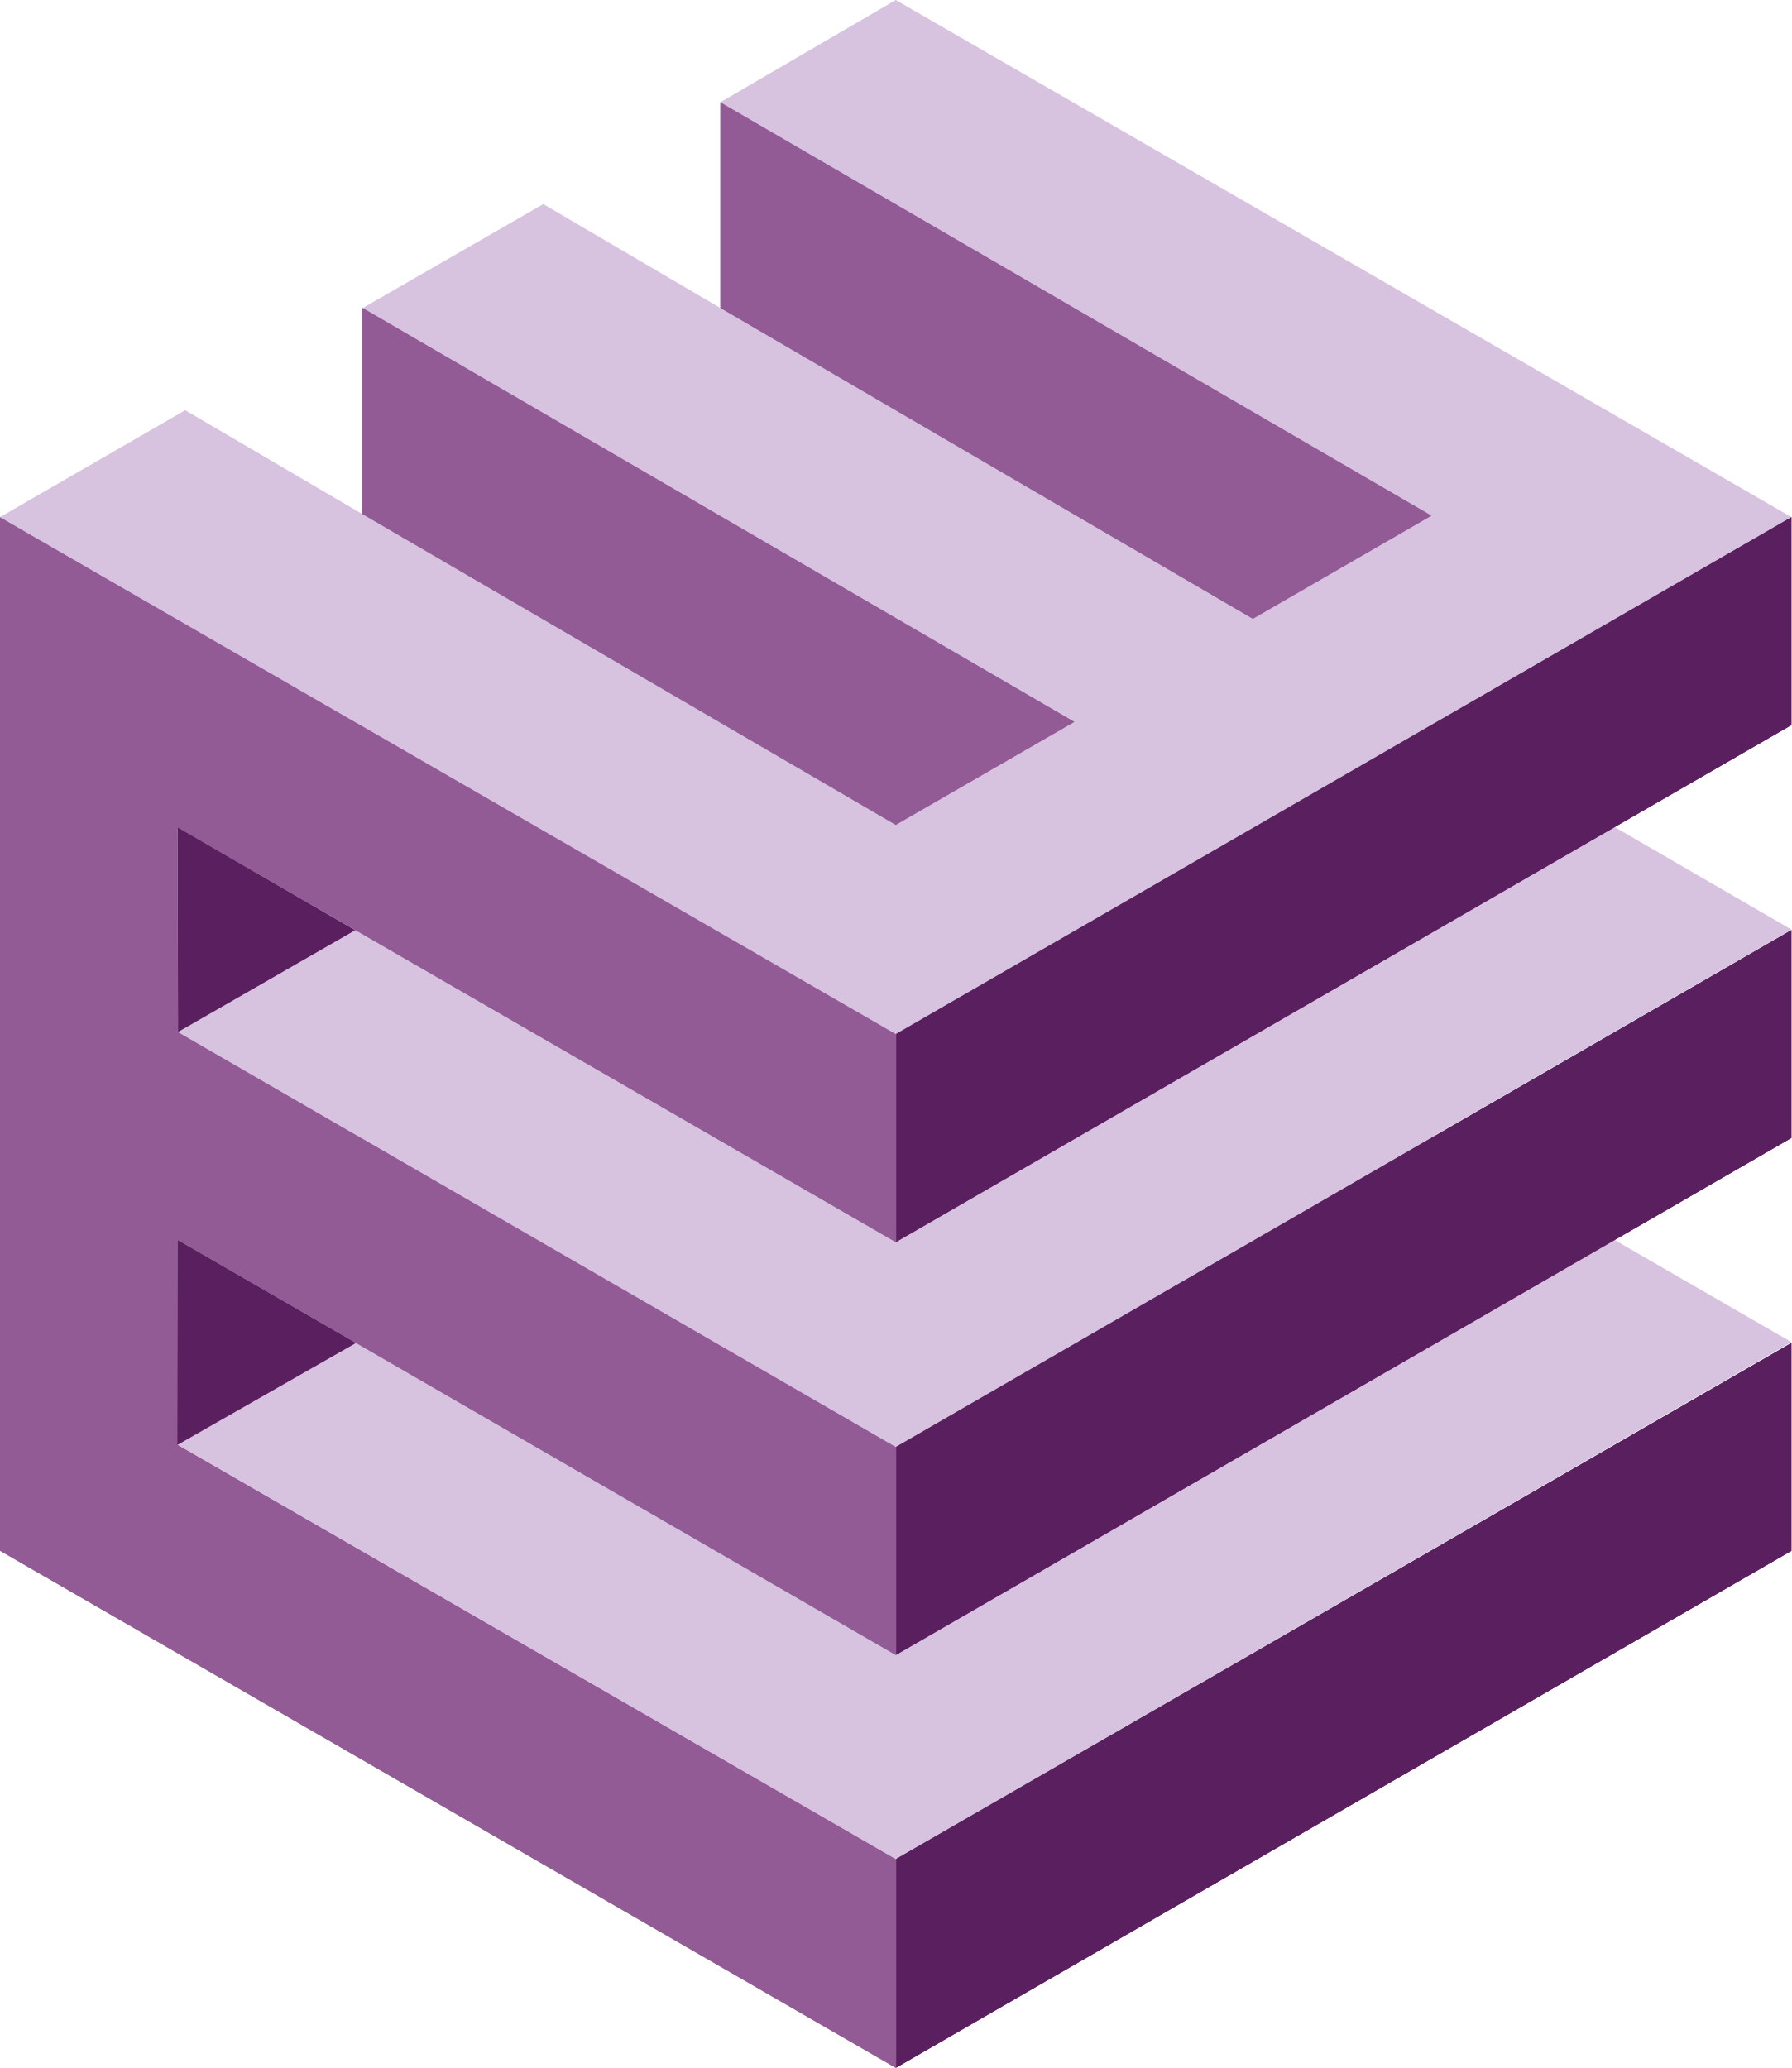
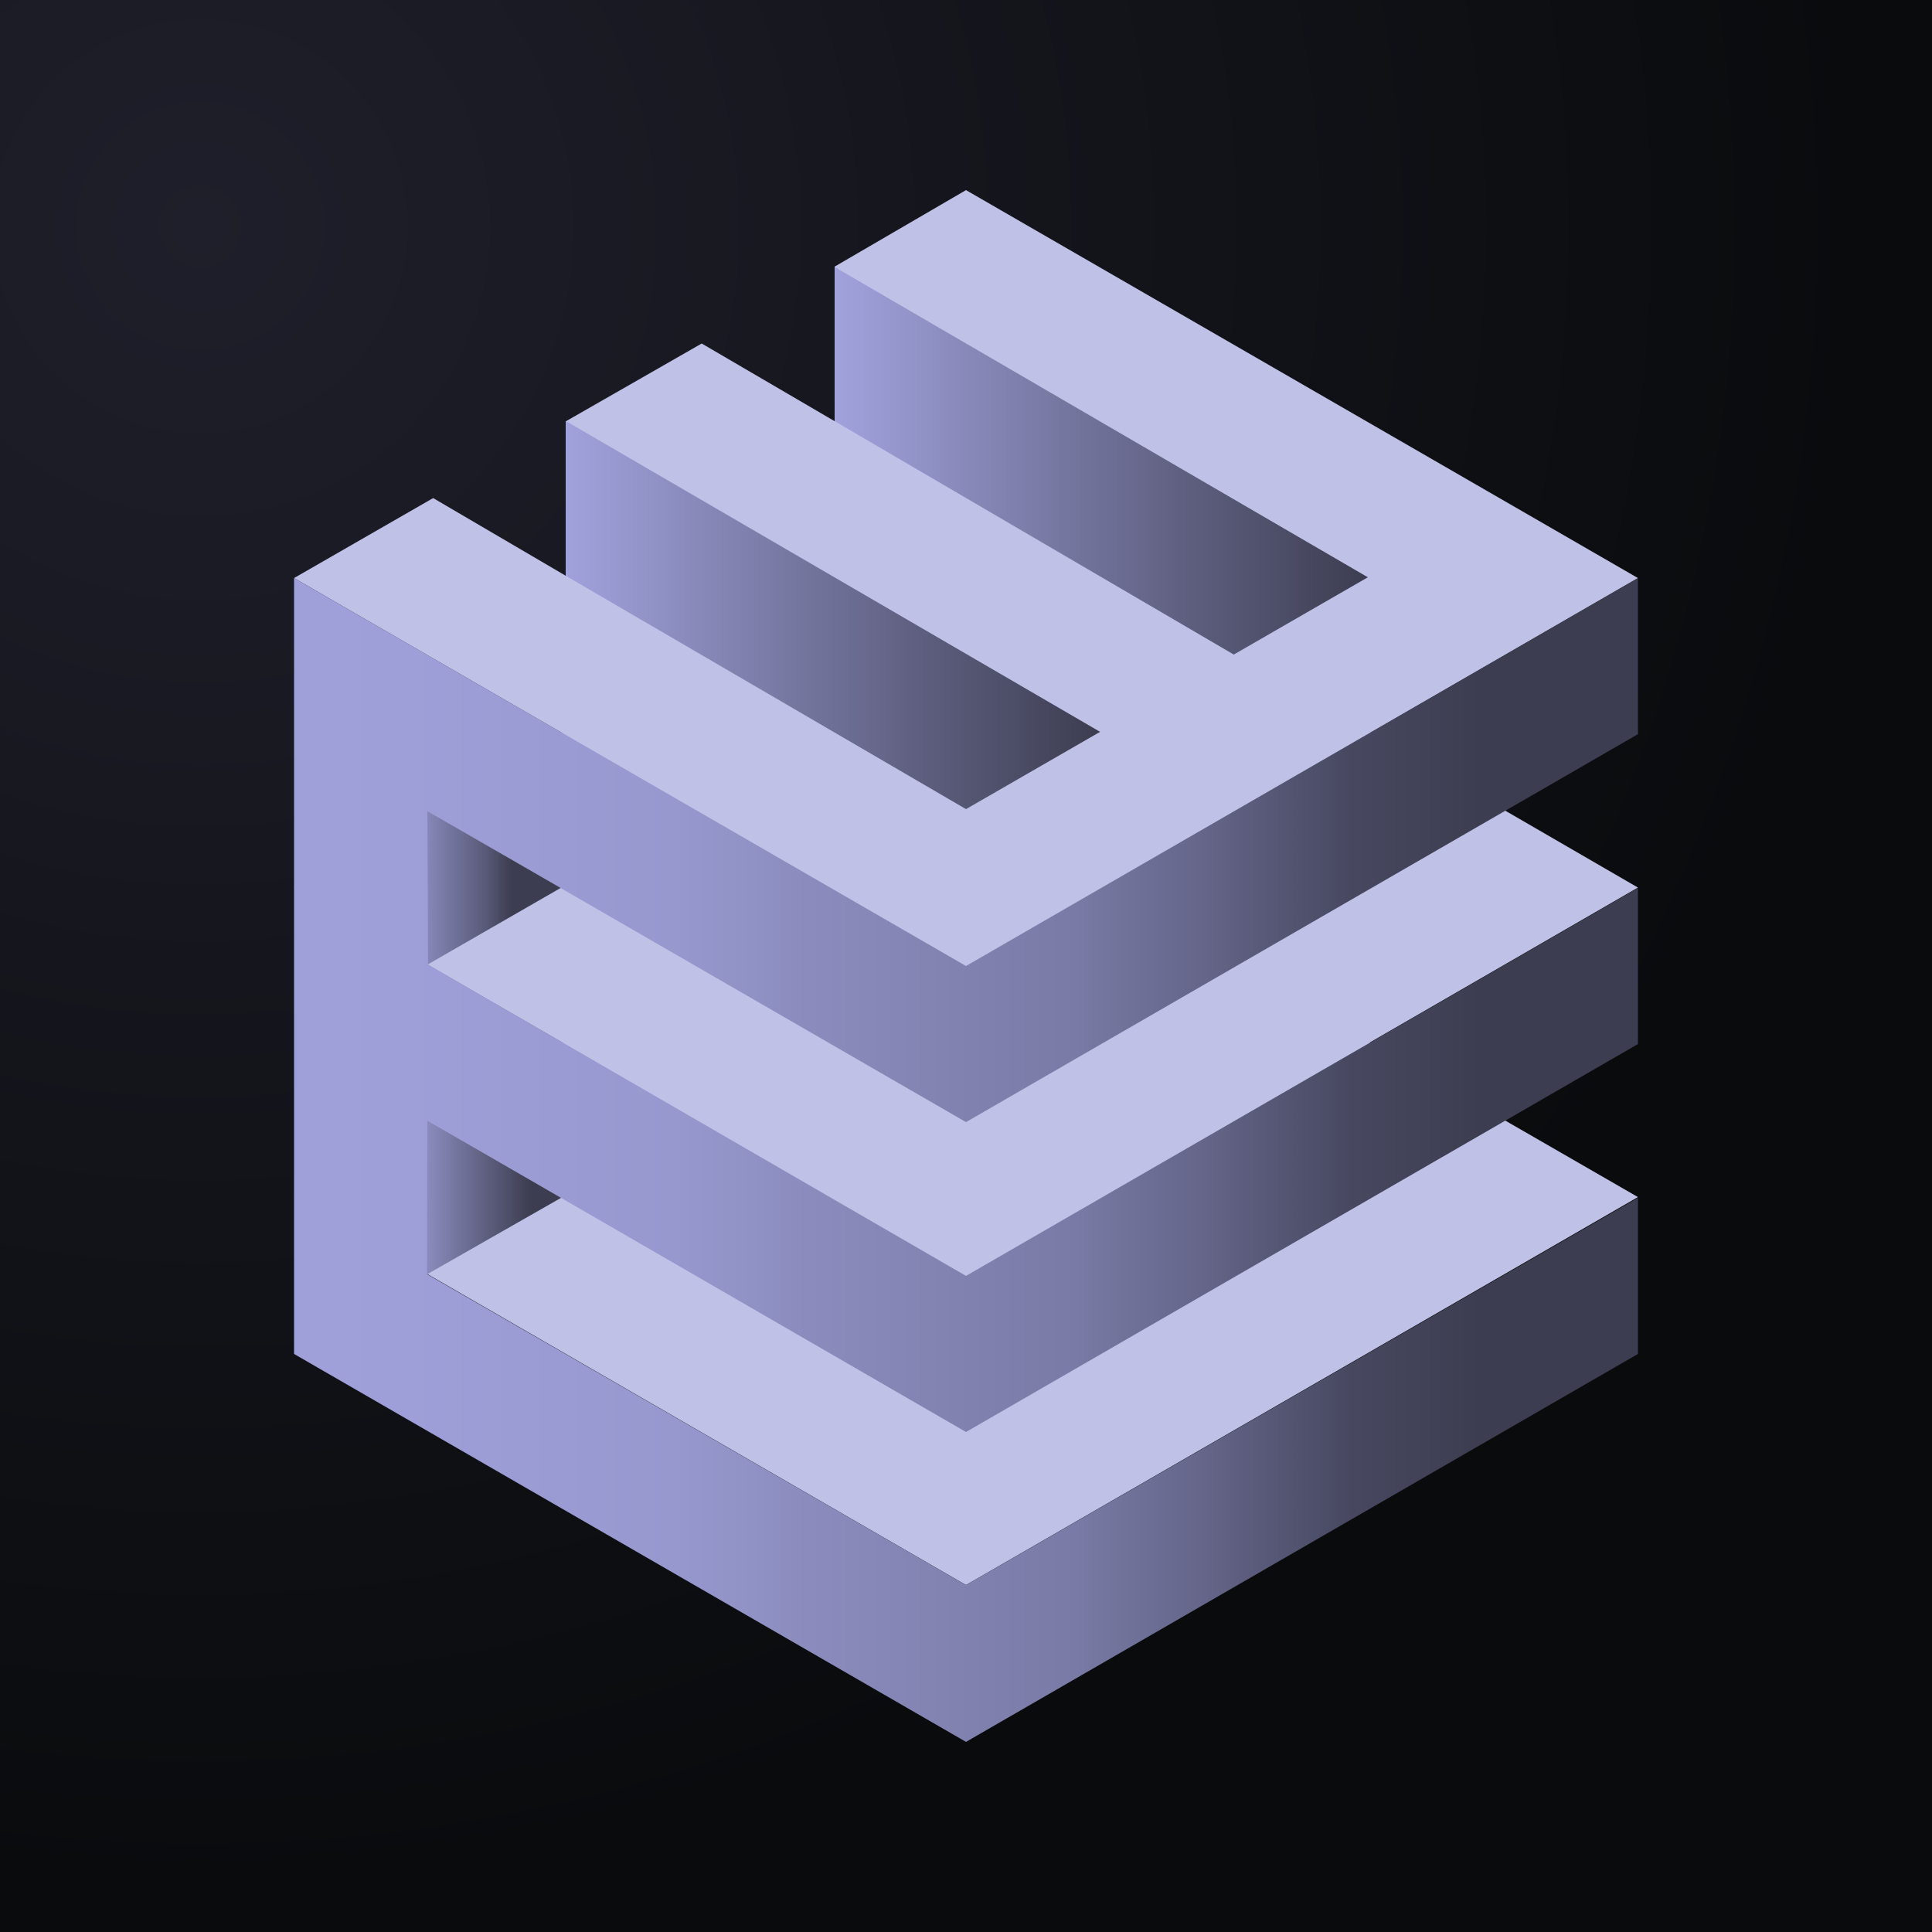
- <svg xmlns="http://www.w3.org/2000/svg" id="Layer_1" viewBox="0 0 159.99 184.72">
+ <svg xmlns="http://www.w3.org/2000/svg" xmlns:xlink="http://www.w3.org/1999/xlink" id="Layer_1" version="1.1" viewBox="0 0 500 500">
  <defs>
    <style>
-       .cls-1 {
-         fill: #5a1f5e;
+       .st0 {
+         fill: #c0c1e7;
      }

-       .cls-2 {
-         fill: #d7c3df;
+       .st1 {
+         fill: url(#linear-gradient2);
      }

-       .cls-3 {
-         fill: #925b95;
+       .st2 {
+         fill: url(#linear-gradient1);
+       }
+ 
+       .st3 {
+         fill: url(#linear-gradient3);
+       }
+ 
+       .st4 {
+         fill: url(#linear-gradient4);
+       }
+ 
+       .st5 {
+         fill: url(#radial-gradient);
+       }
+ 
+       .st6 {
+         fill: url(#linear-gradient);
      }
    </style>
+     <radialGradient id="radial-gradient" cx="51.8" cy="58.6" fx="51.8" fy="58.6" r="429.3" gradientUnits="userSpaceOnUse">
+       <stop offset="0" stop-color="#1e1f2a" />
+       <stop offset="1" stop-color="#0a0b0d" />
+     </radialGradient>
+     <linearGradient id="linear-gradient" x1="216" y1="119.2" x2="354" y2="119.2" gradientUnits="userSpaceOnUse">
+       <stop offset="0" stop-color="#a1a2dc" />
+       <stop offset="1" stop-color="#3c3d50" />
+     </linearGradient>
+     <linearGradient id="linear-gradient1" x1="146.4" y1="159.2" x2="284.7" y2="159.2" xlink:href="#linear-gradient" />
+     <linearGradient id="linear-gradient2" x1="35.2" y1="300.2" x2="383" y2="300.2" gradientUnits="userSpaceOnUse">
+       <stop offset="0" stop-color="#a1a2dc" />
+       <stop offset=".2" stop-color="#9e9fd8" />
+       <stop offset=".4" stop-color="#9798ce" />
+       <stop offset=".5" stop-color="#8b8cbd" />
+       <stop offset=".7" stop-color="#797aa5" />
+       <stop offset=".8" stop-color="#636487" />
+       <stop offset=".9" stop-color="#484961" />
+       <stop offset="1" stop-color="#3c3d50" />
+     </linearGradient>
+     <linearGradient id="linear-gradient3" x1="97.8" y1="229.7" x2="132.3" y2="229.7" gradientUnits="userSpaceOnUse">
+       <stop offset="0" stop-color="#a1a2dc" />
+       <stop offset=".1" stop-color="#9c9dd5" />
+       <stop offset=".3" stop-color="#8e8fc2" />
+       <stop offset=".5" stop-color="#7879a4" />
+       <stop offset=".8" stop-color="#5a5b7a" />
+       <stop offset="1" stop-color="#3c3d50" />
+     </linearGradient>
+     <linearGradient id="linear-gradient4" x1="102.8" y1="309.9" x2="137.5" y2="309.9" gradientUnits="userSpaceOnUse">
+       <stop offset="0" stop-color="#a1a2dc" />
+       <stop offset="1" stop-color="#3c3d50" />
+     </linearGradient>
  </defs>
+   <rect class="st5" width="500" height="500" />
  <g>
-     <polygon class="cls-2" points="159.99 83.03 128.15 64.57 159.99 46.19 80 0 64.37 9.11 64.33 9.13 64.33 27.51 48.52 18.23 32.4 27.51 32.36 27.54 32.36 45.92 16.54 36.64 0 46.19 31.9 64.61 0 83.03 31.91 101.45 0 119.88 80 166.06 159.99 119.88 128.08 101.45 159.99 83.03" />
    <g>
-       <polygon class="cls-3" points="127.85 46.06 64.33 9.13 64.33 27.51 111.89 55.28 127.85 46.06" />
-       <polygon class="cls-3" points="95.96 64.48 32.4 27.51 32.36 27.54 32.36 45.92 80 73.69 95.96 64.48" />
-       <polygon class="cls-3" points="159.99 64.77 159.99 46.19 80 92.37 0 46.19 0 138.4 0 138.53 80 184.72 159.99 138.53 159.99 119.95 80 166.06 15.86 129.05 15.86 110.75 80 147.84 159.99 101.65 159.99 83.07 80 129.25 15.9 92.19 15.85 73.91 80 110.96 159.99 64.77" />
+       <polygon class="st0" points="423.9 229.7 354.7 189.6 423.9 149.6 250 49.2 216 69 216 69.1 216 109 181.6 88.9 146.5 109 146.4 109.1 146.4 149 112.1 128.9 76.1 149.6 145.5 189.7 76.1 229.7 145.5 269.8 76.1 309.8 250 410.2 423.9 309.8 354.5 269.8 423.9 229.7" />
+       <g>
+         <polygon class="st6" points="354 149.4 216 69.1 216 109 319.3 169.4 354 149.4" />
+         <polygon class="st2" points="284.7 189.4 146.5 109 146.4 109.1 146.4 149 250 209.4 284.7 189.4" />
+         <polygon class="st1" points="423.9 190 423.9 149.6 250 250 76.1 149.6 76.1 350.1 76.1 350.4 250 450.8 423.9 350.4 423.9 310 250 410.2 110.6 329.8 110.6 290 250 370.6 423.9 270.2 423.9 229.8 250 330.2 110.7 249.6 110.6 209.9 250 290.4 423.9 190" />
+       </g>
+     </g>
+     <g>
+       <polygon class="st3" points="145.1 229.8 110.6 209.9 110.7 249.6 145.1 229.8" />
+       <polygon class="st4" points="110.5 329.8 145.2 310 110.6 290 110.5 329.8" />
    </g>
  </g>
-   <g>
-     <polygon class="cls-1" points="31.72 83.09 15.86 73.9 15.9 92.18 31.72 83.09" />
-     <polygon class="cls-1" points="15.83 129.07 31.79 119.96 15.86 110.75 15.83 129.07" />
-     <polygon class="cls-1" points="80.04 147.81 159.99 101.65 159.99 83.07 80.04 129.23 80.04 147.81" />
-     <polygon class="cls-1" points="80.04 184.69 159.99 138.53 159.99 119.95 80.04 166.04 80.04 184.69" />
-     <polygon class="cls-1" points="80.04 92.35 80.04 110.93 159.99 64.77 159.99 46.19 80.04 92.35" />
-   </g>
</svg>
